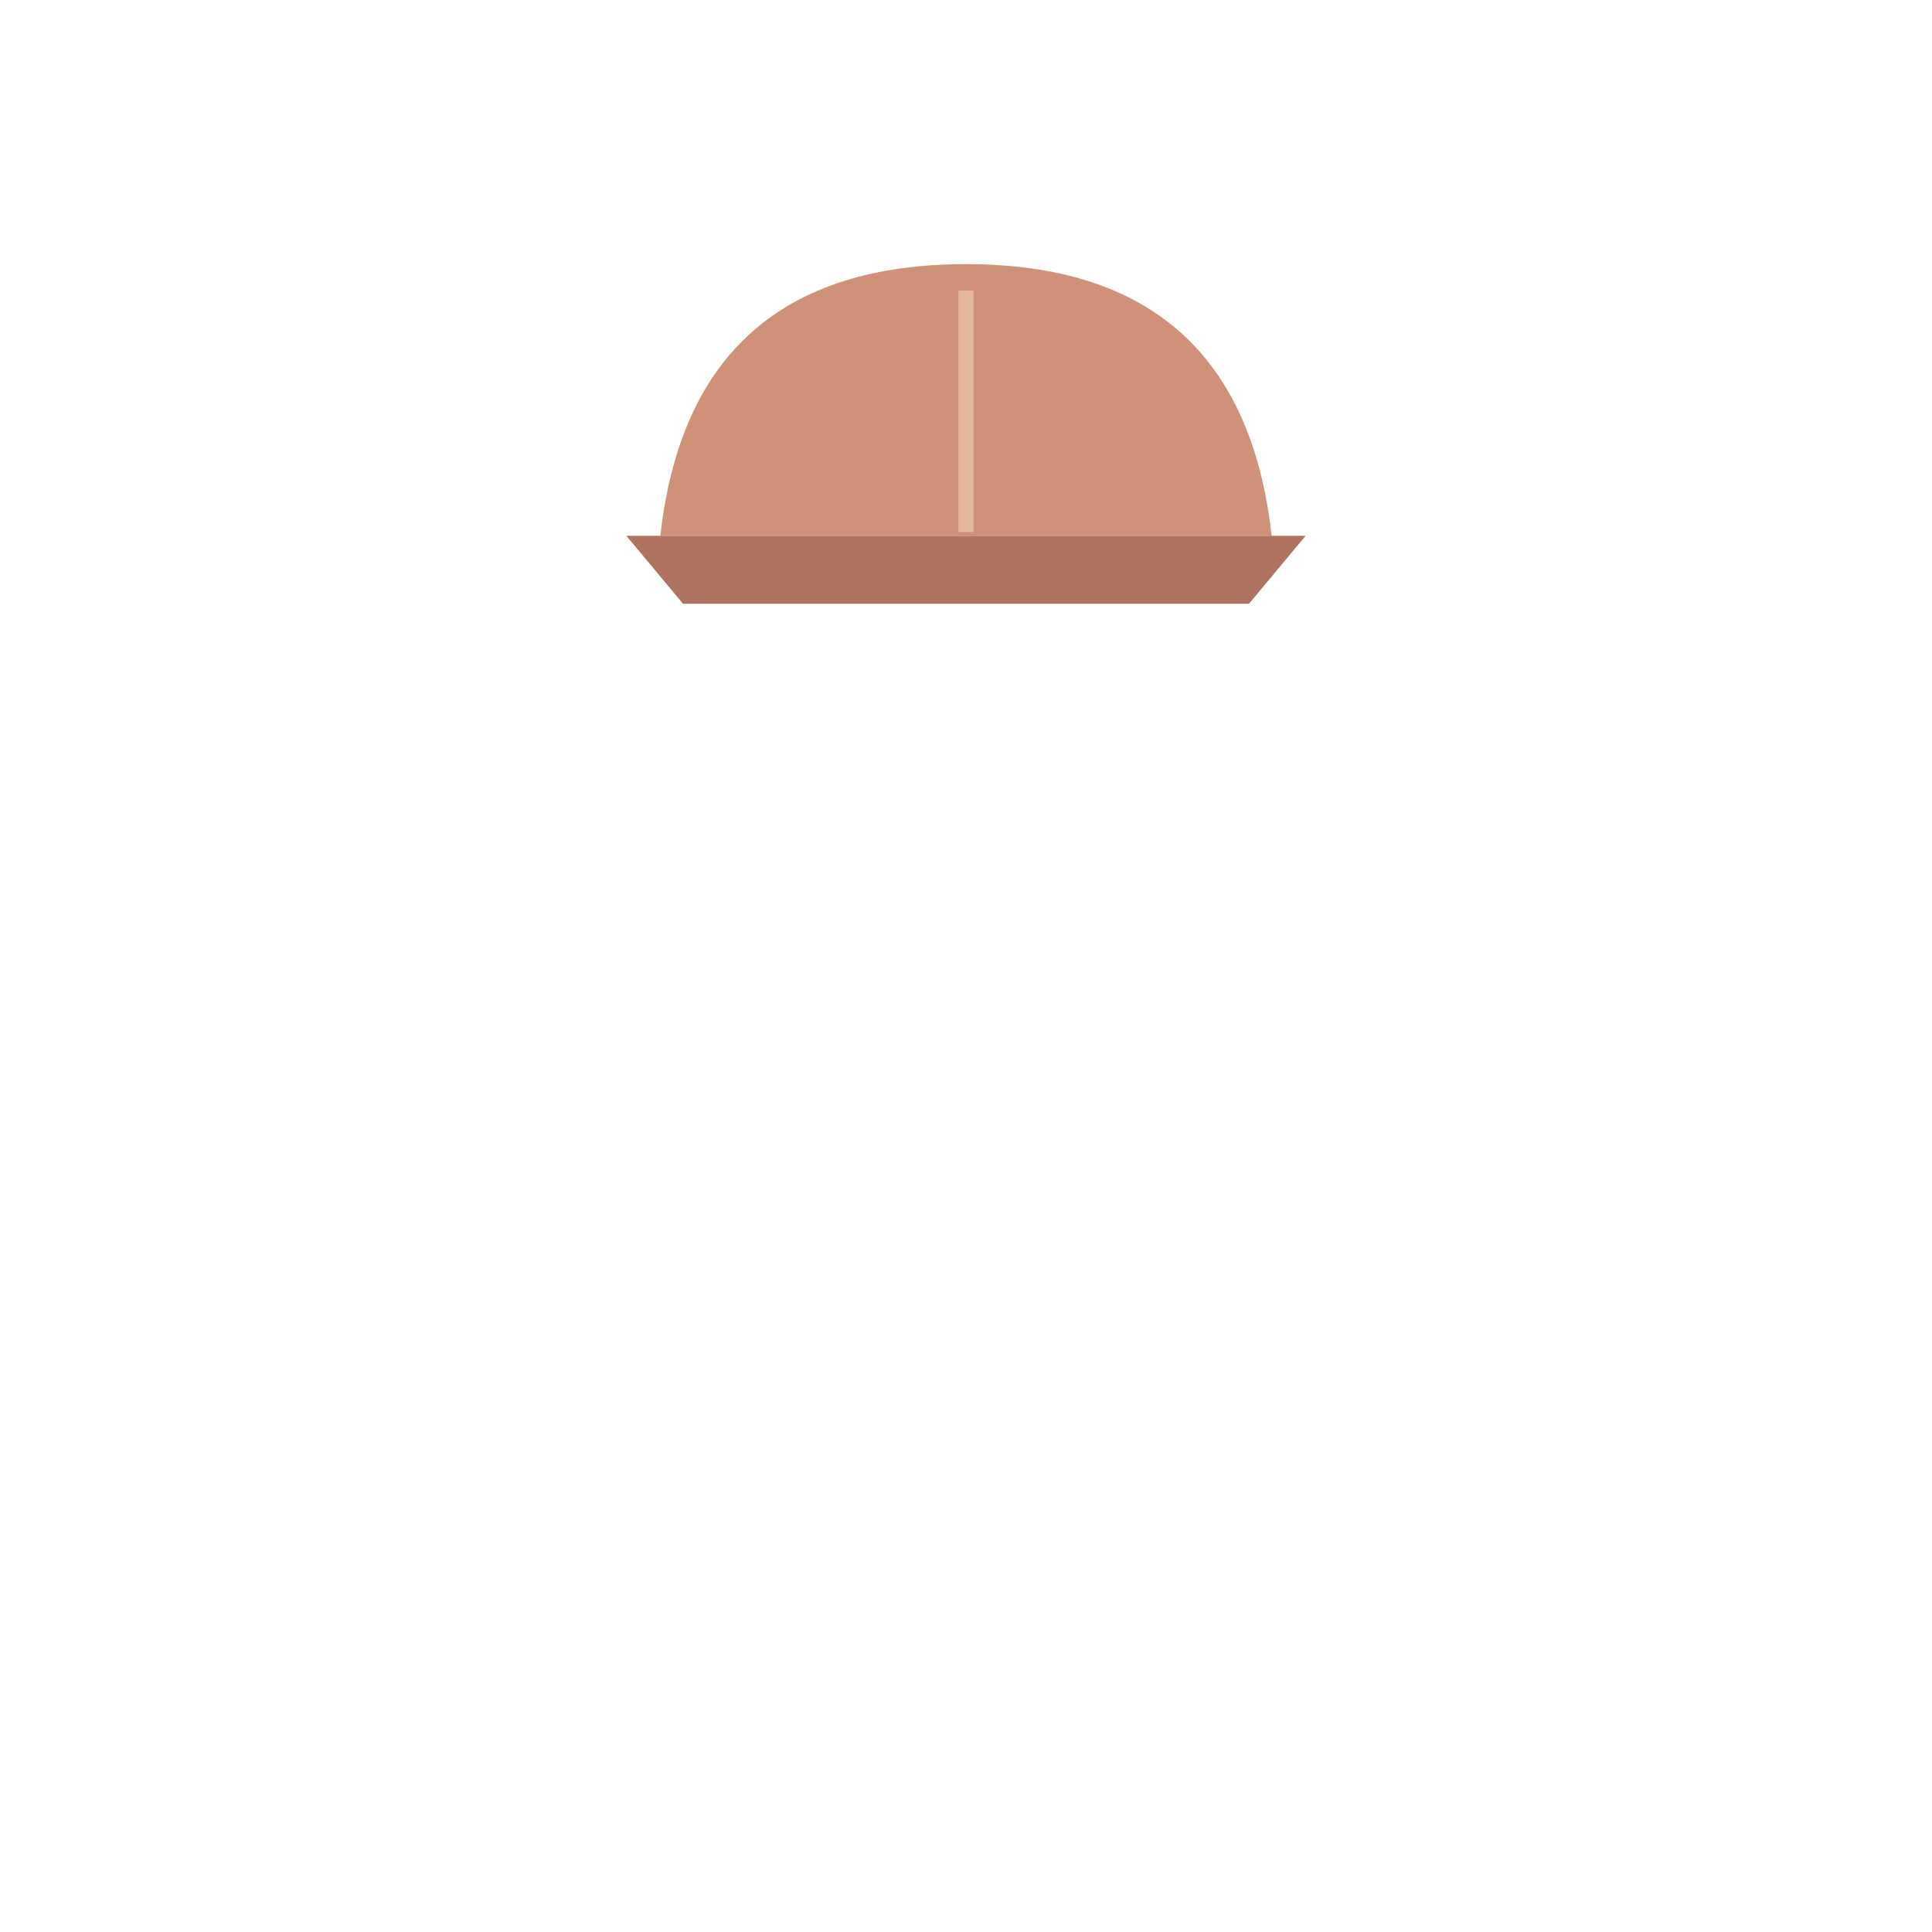
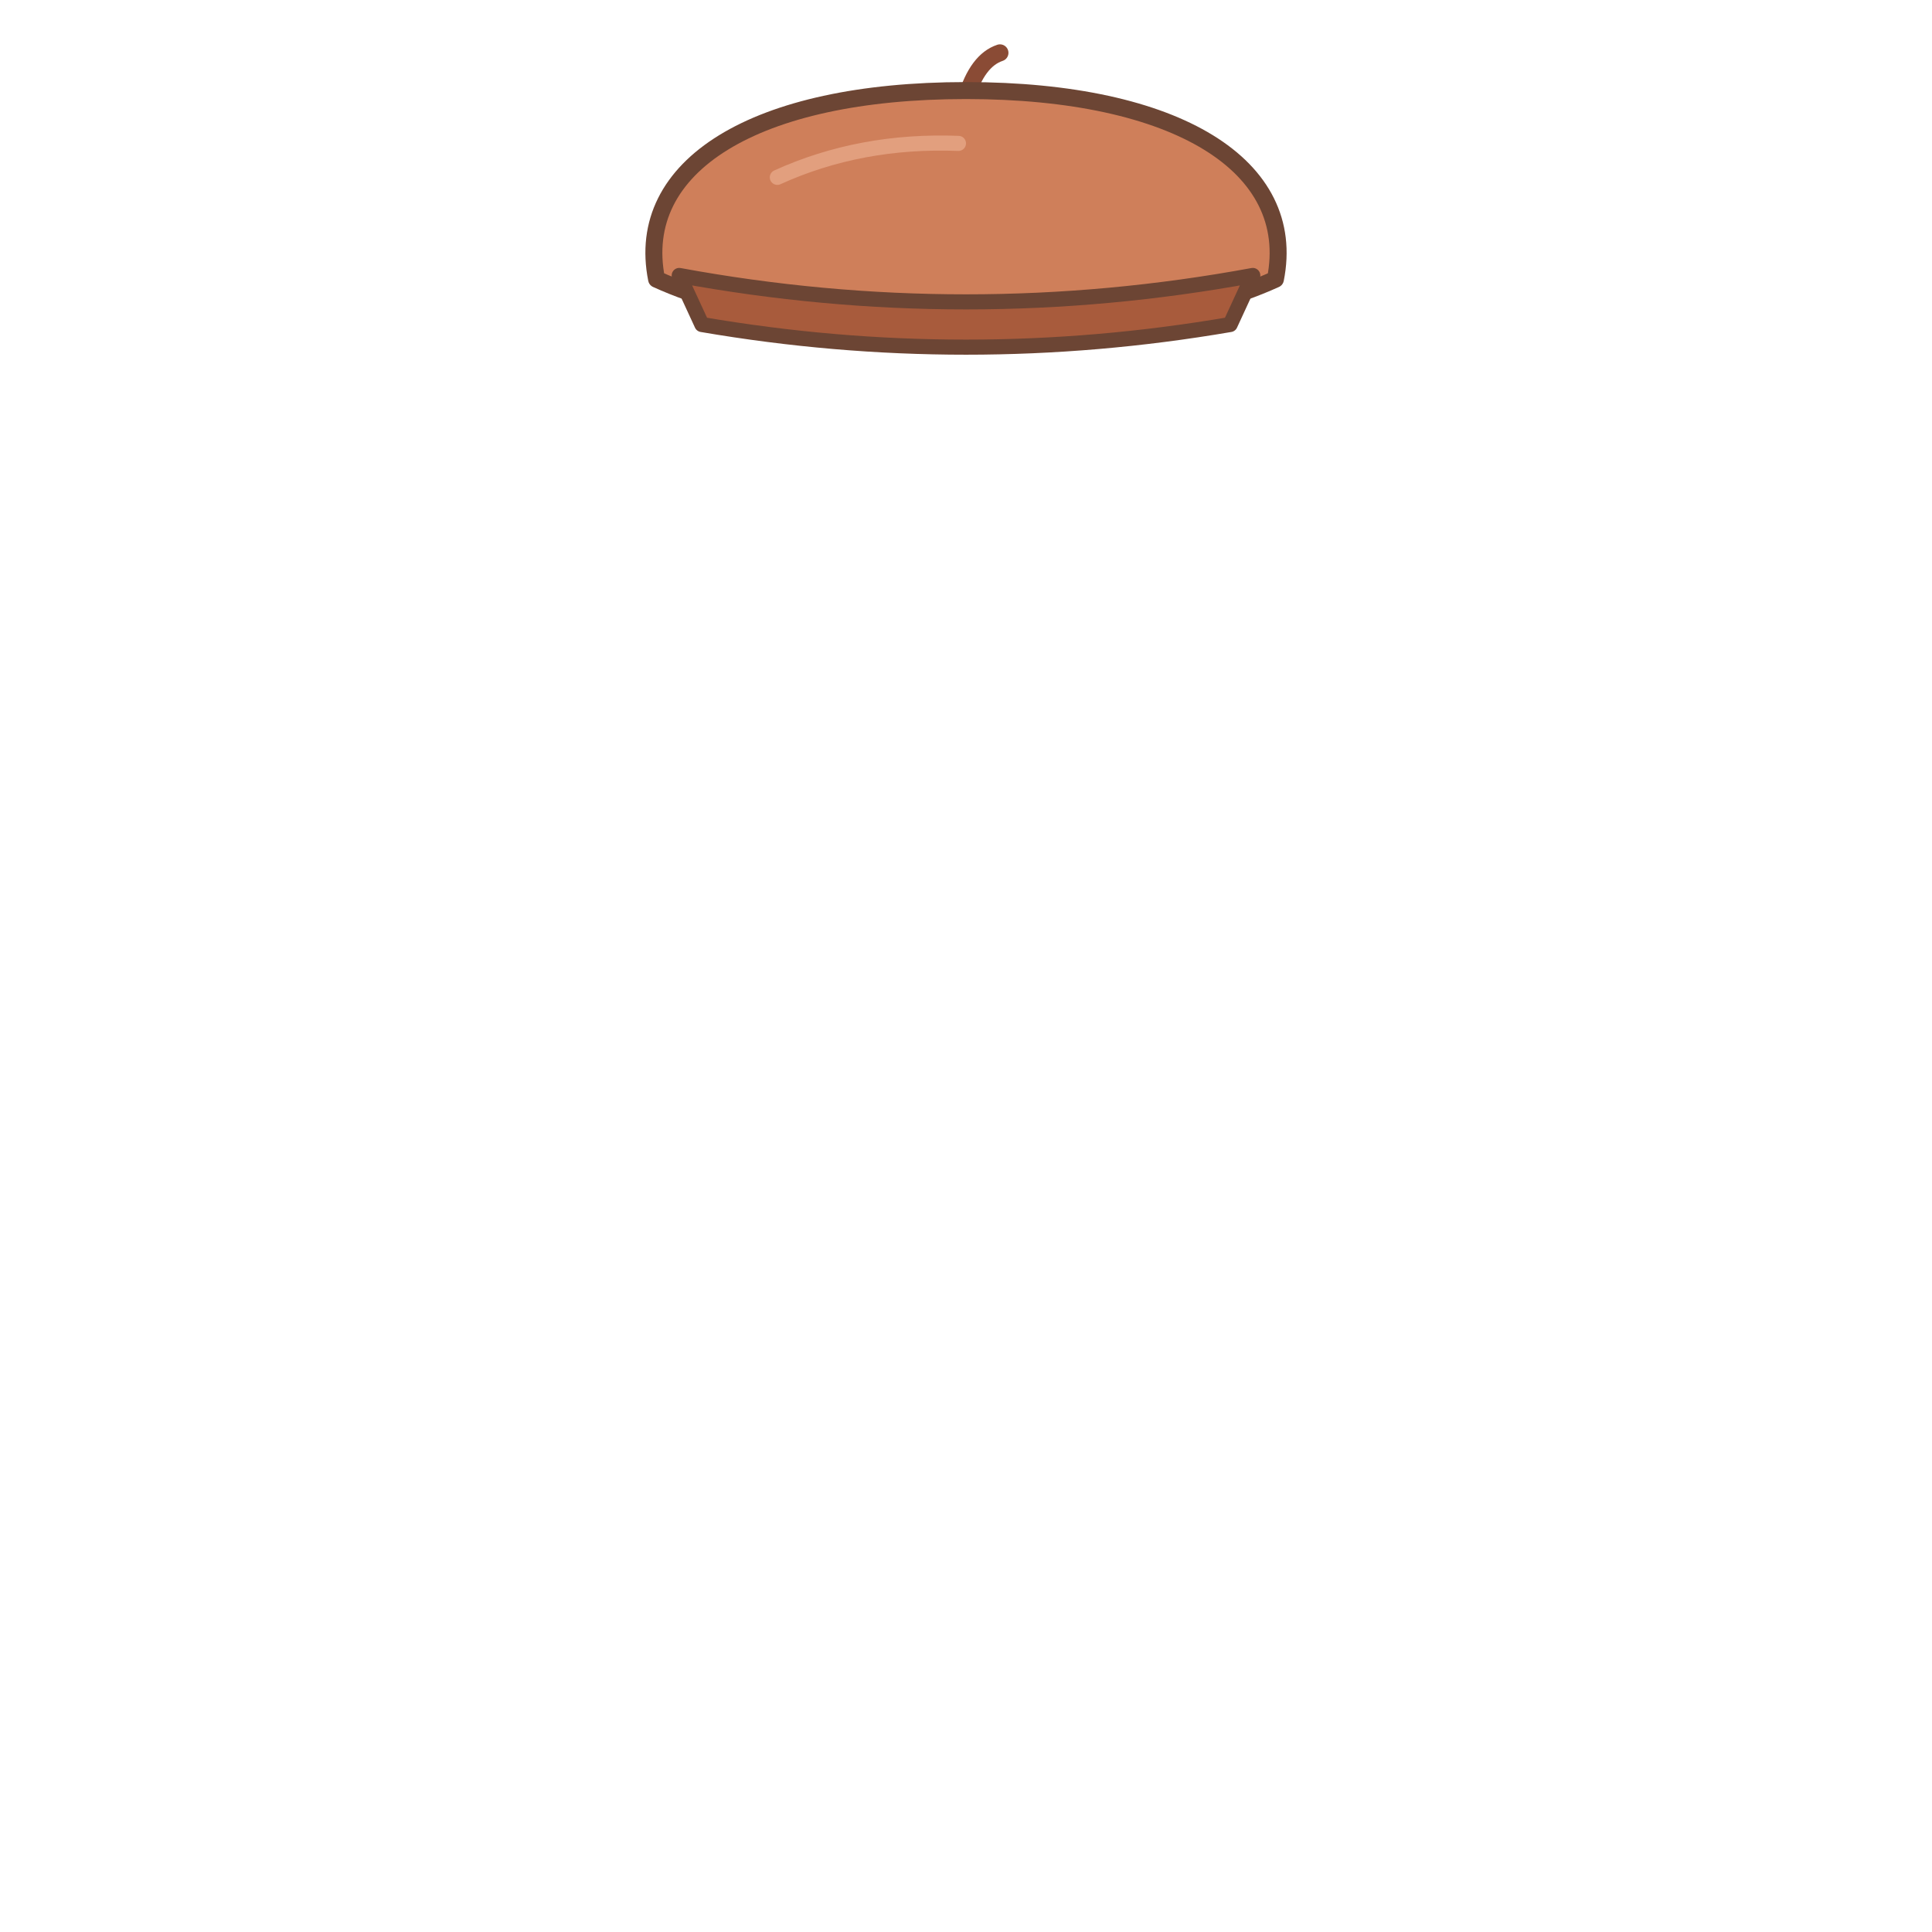
<svg xmlns="http://www.w3.org/2000/svg" viewBox="0 0 512 512" width="512" height="512">
-   <path d="M175 142q8-72 81-72t81 72z" fill="#cf9278" />
-   <path d="M166 142h180l-15 18H181z" fill="#ae7460" />
-   <path d="M256 77v64" stroke="#e6b69b" stroke-width="4" />
+   <path d="M256 26q3-10 9-12" fill="none" stroke="#8a4b35" stroke-width="4.5" stroke-linecap="round" />
+   <path d="M174 74c-6-30 26-50 82-50s88 20 82 50c-22 10-50 13-82 13s-60-3-82-13z" fill="#cf7f5a" stroke="#6c4534" stroke-width="4.5" stroke-linejoin="round" />
+   <path d="M180 73q76 14 152 0l-6 13q-70 12-140 0z" fill="#a85b3c" stroke="#6c4534" stroke-width="4" stroke-linejoin="round" />
+   <path d="M206 47q22-10 48-9" fill="none" stroke="#e8a98a" stroke-width="4" stroke-linecap="round" opacity=".75" />
</svg>
